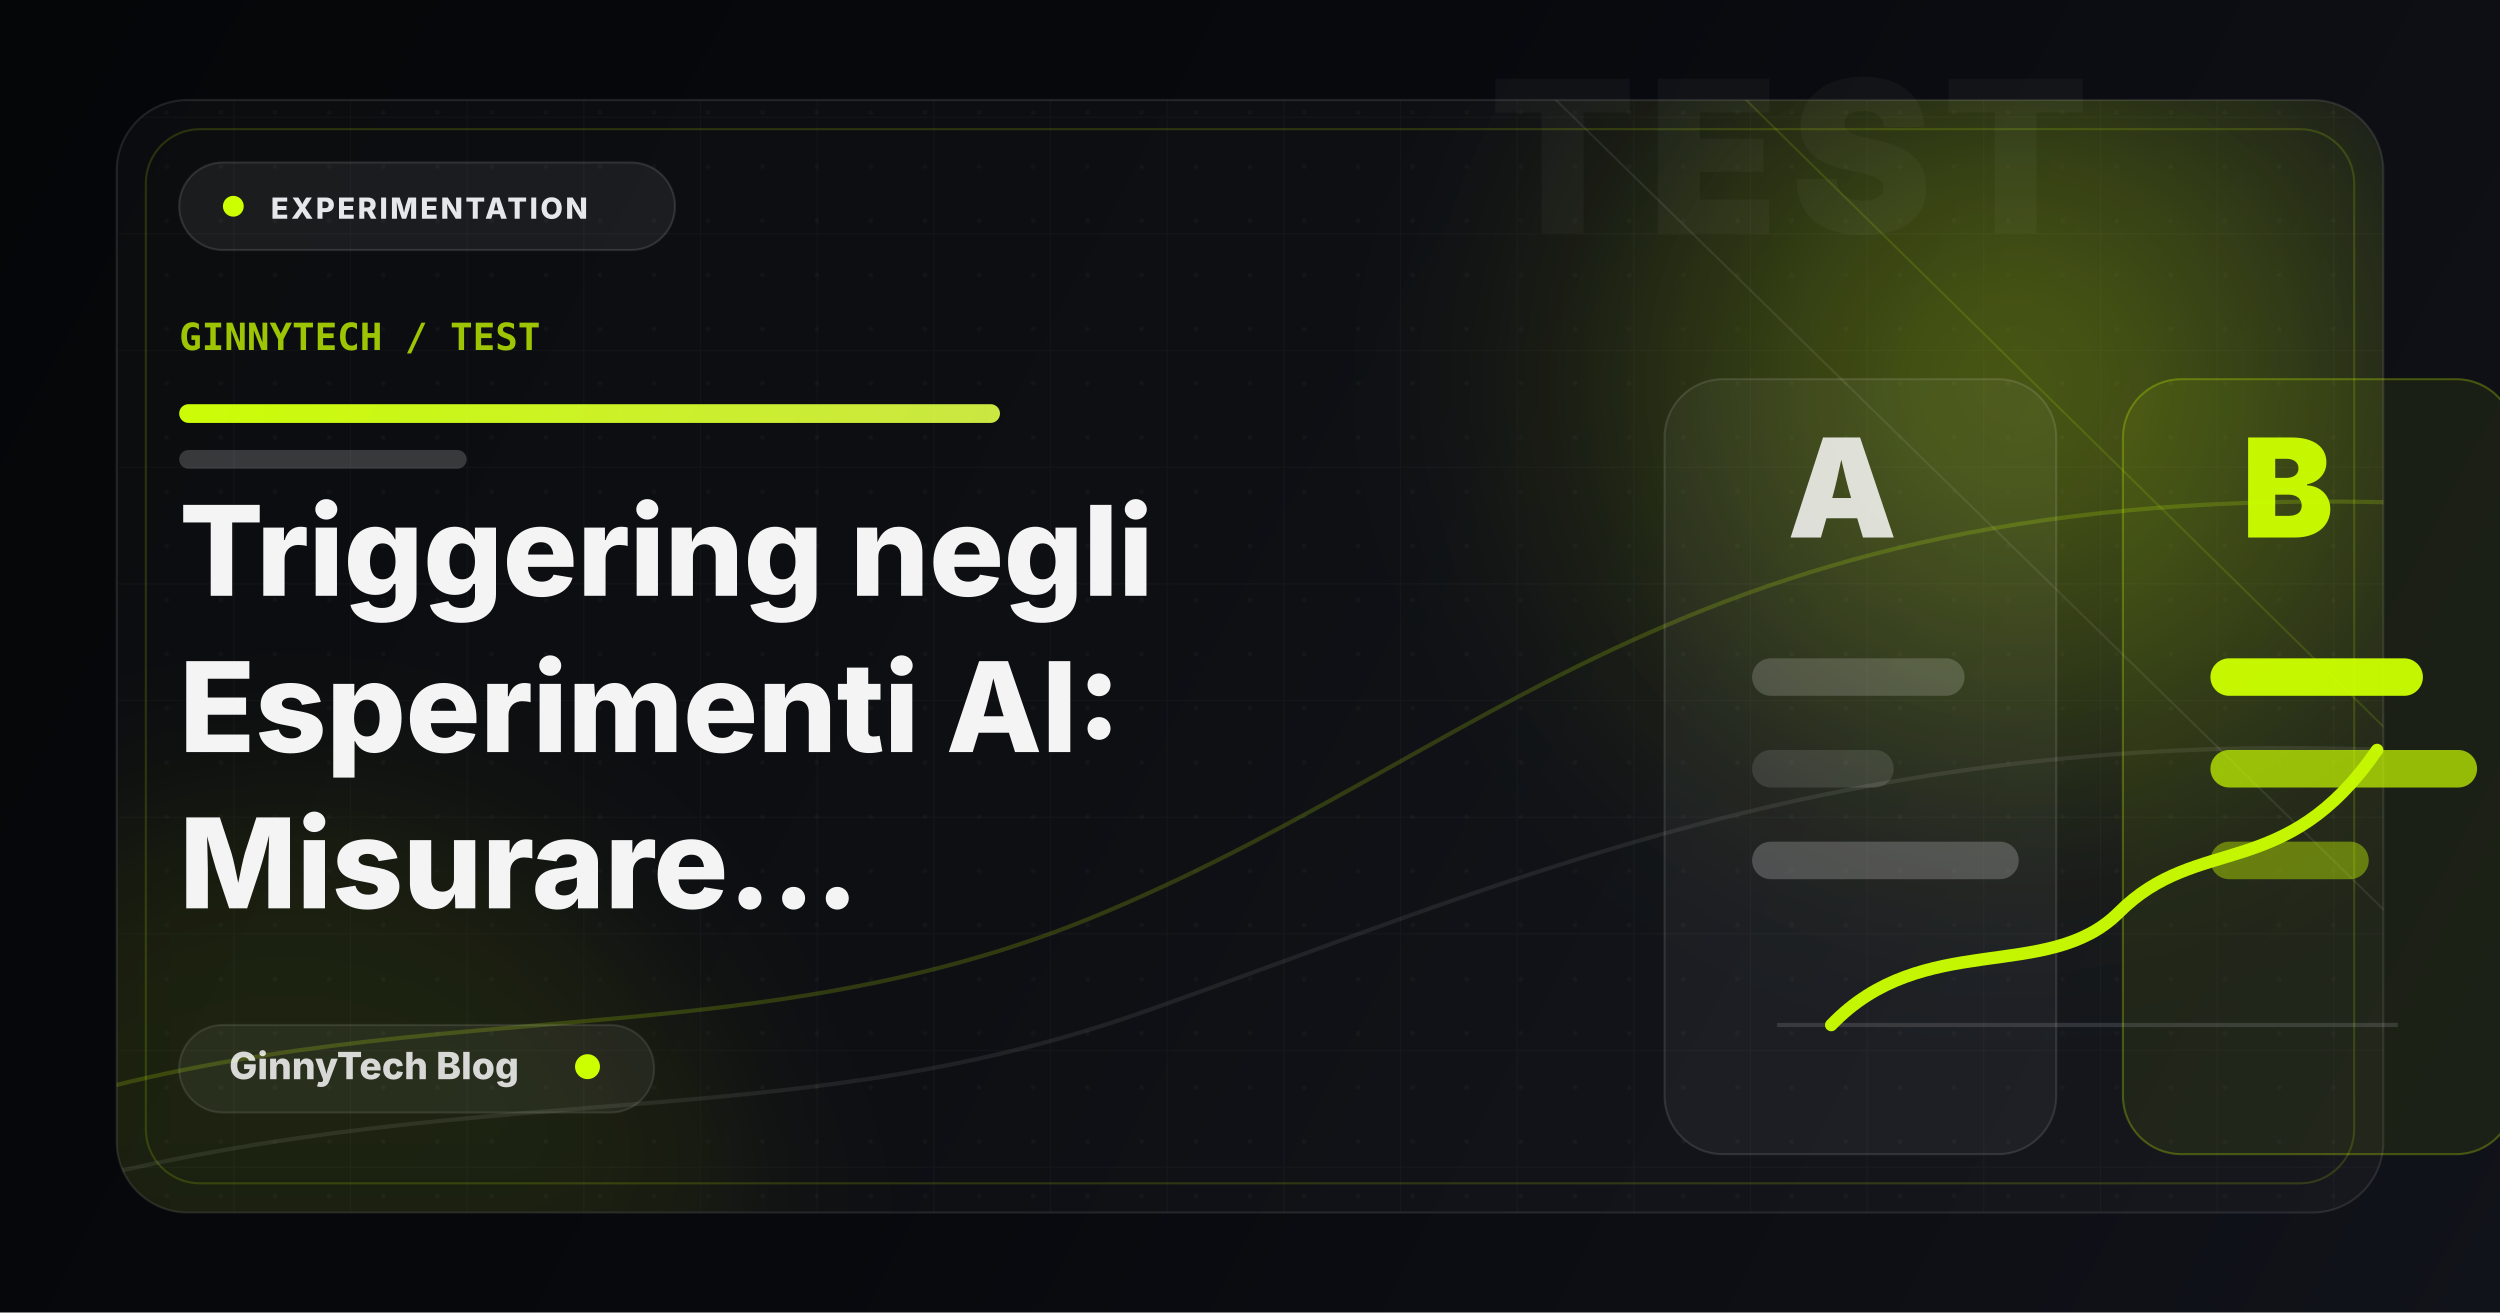
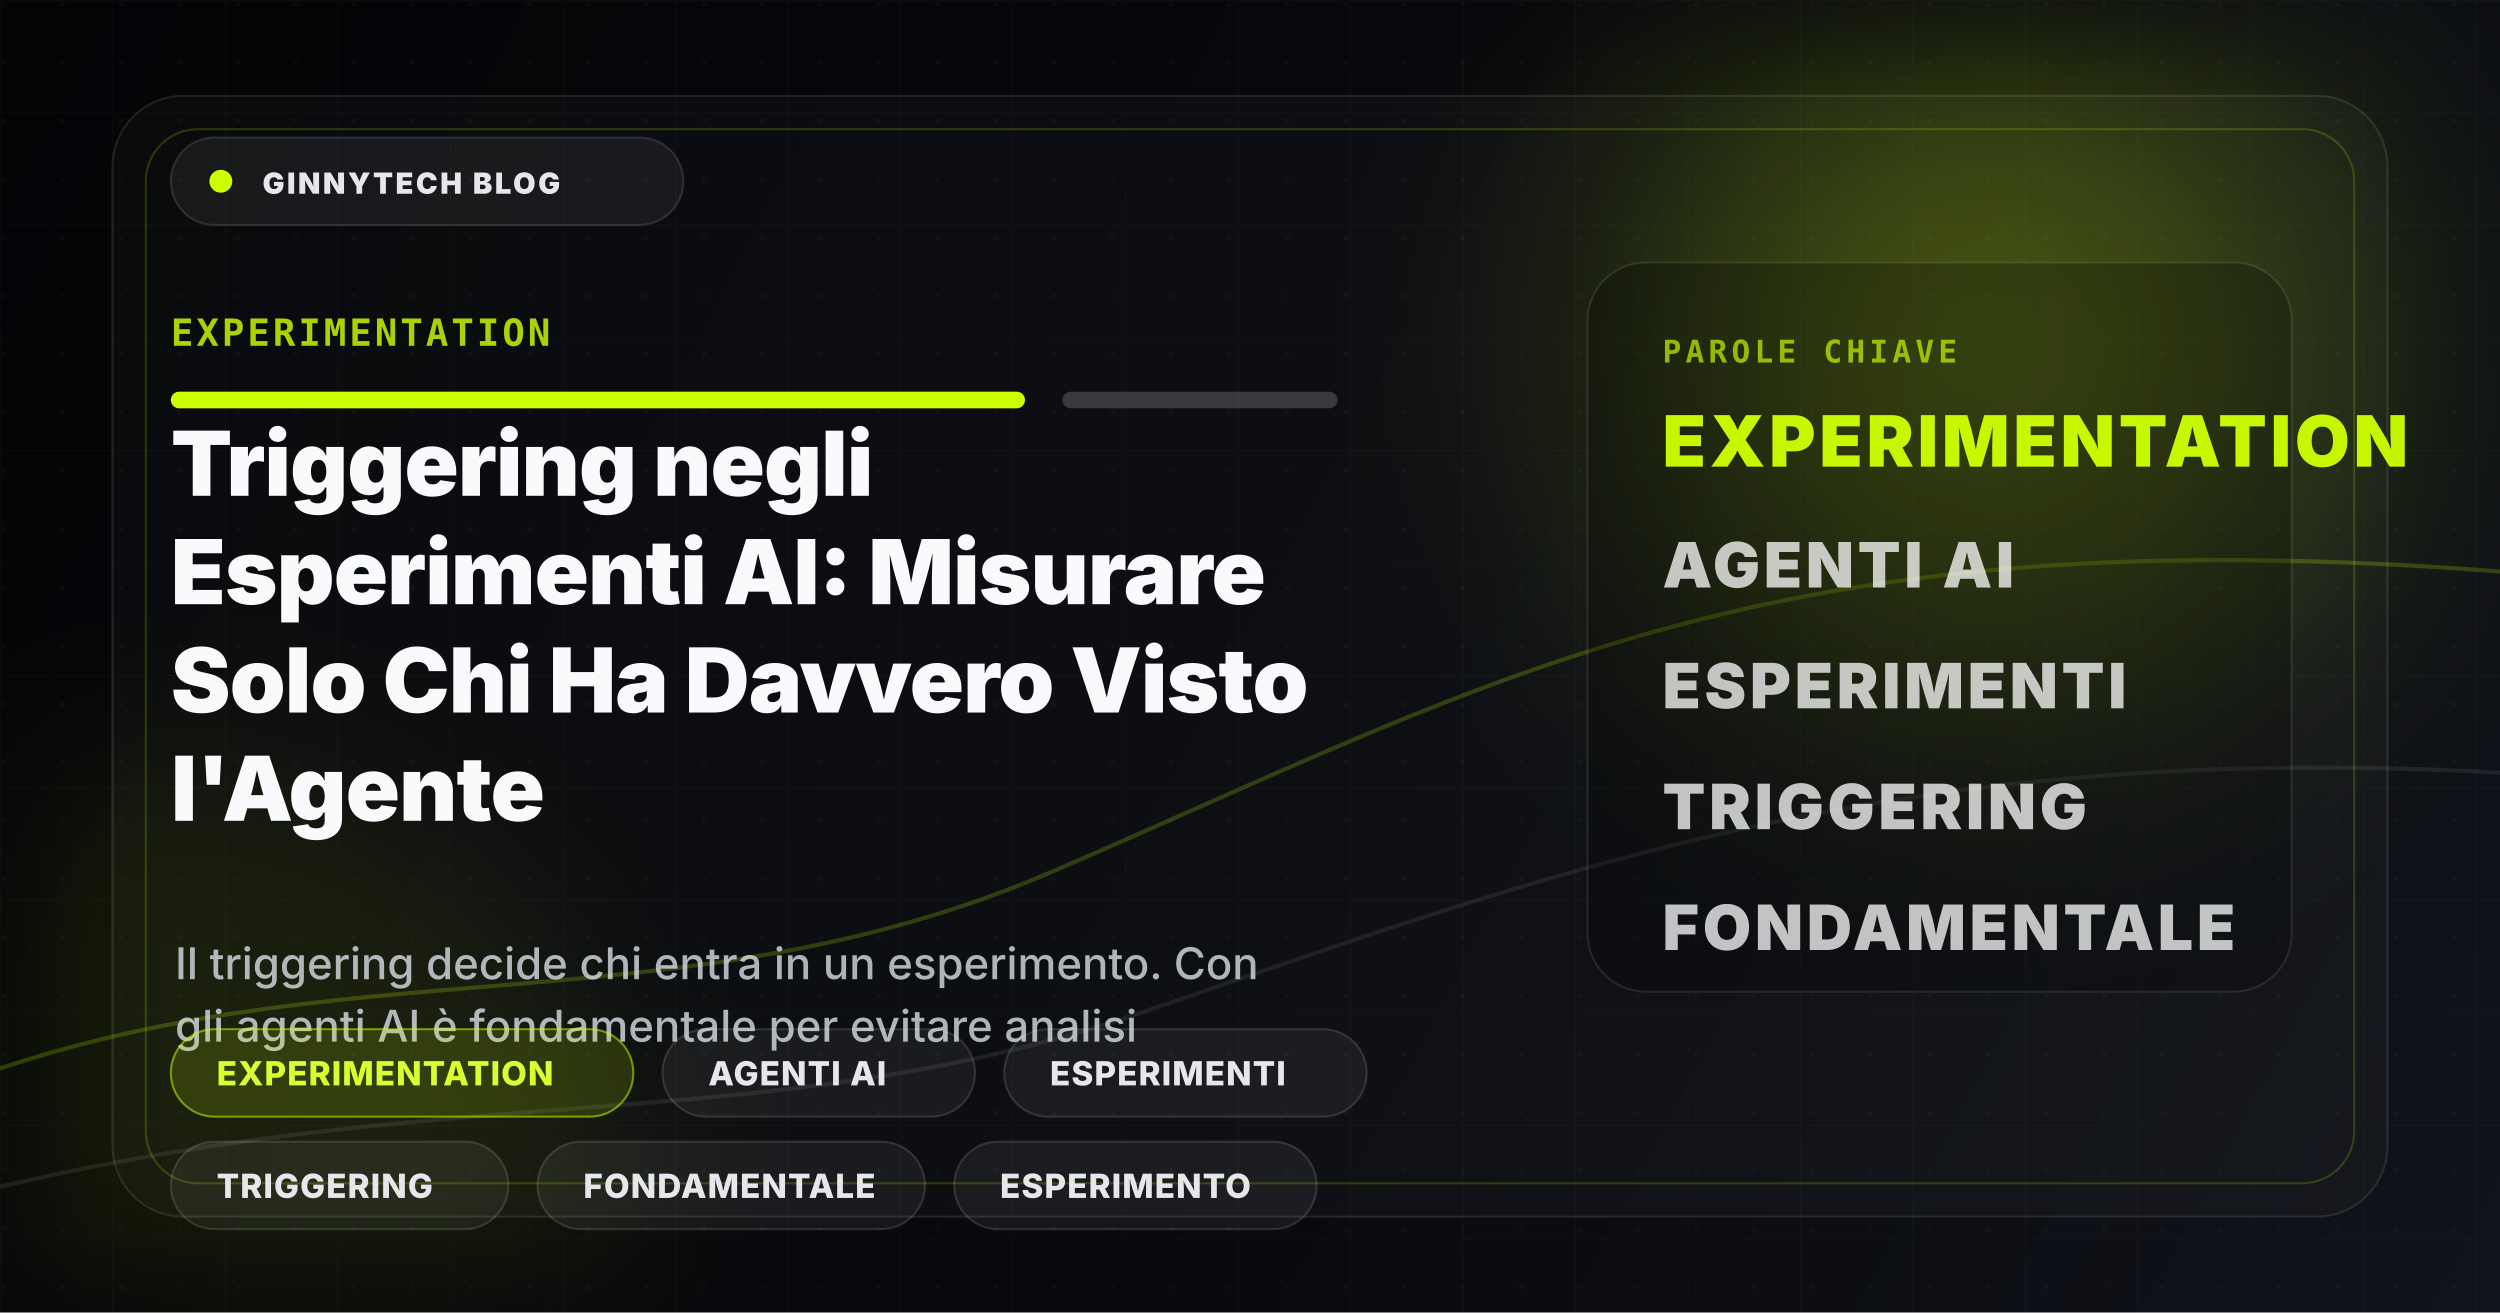
- <svg xmlns="http://www.w3.org/2000/svg" width="1200" height="630" viewBox="0 0 1200 630" fill="none">
+ <svg xmlns="http://www.w3.org/2000/svg" width="1200" height="630" viewBox="0 0 1200 630" fill="none" role="img" aria-label="Copertina articolo GinnyTech: Triggering negli Esperimenti AI: Misurare Solo Chi Ha Davvero Visto l'Agente">
  <defs>
    <linearGradient id="bg" x1="0" y1="0" x2="1200" y2="630" gradientUnits="userSpaceOnUse">
-       <stop offset="0" stop-color="#050608" />
-       <stop offset="0.46" stop-color="#08090d" />
-       <stop offset="1" stop-color="#11131a" />
+       <stop offset="0" stop-color="#030406" />
+       <stop offset="0.55" stop-color="#08090d" />
+       <stop offset="1" stop-color="#10131a" />
    </linearGradient>
-     <linearGradient id="lime" x1="96" y1="100" x2="1060" y2="548" gradientUnits="userSpaceOnUse">
-       <stop offset="0" stop-color="#ccff00" stop-opacity="1" />
-       <stop offset="0.52" stop-color="#e7ff65" stop-opacity="0.86" />
-       <stop offset="1" stop-color="#b3e600" stop-opacity="0.9" />
-     </linearGradient>
-     <radialGradient id="glow" cx="50%" cy="50%" r="50%">
-       <stop offset="0" stop-color="#ccff00" stop-opacity="0.35" />
+     <radialGradient id="limeGlow" cx="50%" cy="50%" r="50%">
+       <stop offset="0" stop-color="#ccff00" stop-opacity="0.34" />
      <stop offset="1" stop-color="#ccff00" stop-opacity="0" />
    </radialGradient>
-     <filter id="softBlur" x="-40%" y="-40%" width="180%" height="180%">
+     <pattern id="grid" width="54" height="54" patternUnits="userSpaceOnUse">
+       <path d="M54 0H0V54" stroke="rgba(255,255,255,0.07)" stroke-width="1" />
+     </pattern>
+     <pattern id="dots" width="28" height="28" patternUnits="userSpaceOnUse">
+       <circle cx="2" cy="2" r="1.1" fill="rgba(255,255,255,0.13)" />
+     </pattern>
+     <filter id="blur" x="-50%" y="-50%" width="200%" height="200%">
      <feGaussianBlur stdDeviation="44" />
    </filter>
-     <pattern id="dots" width="26" height="26" patternUnits="userSpaceOnUse">
-       <circle cx="2" cy="2" r="1.15" fill="rgba(255,255,255,0.12)" />
-     </pattern>
-     <pattern id="grid" width="56" height="56" patternUnits="userSpaceOnUse">
-       <path d="M56 0H0V56" stroke="rgba(255,255,255,0.08)" stroke-width="1" />
-     </pattern>
-     <clipPath id="frameClip">
-       <rect x="56" y="48" width="1088" height="534" rx="34" />
-     </clipPath>
  </defs>
  <rect width="1200" height="630" fill="url(#bg)" />
-   <g clip-path="url(#frameClip)">
-     <rect x="0" y="0" width="1200" height="630" fill="url(#grid)" opacity="0.32" />
-     <rect x="0" y="0" width="1200" height="630" fill="url(#dots)" opacity="0.2" />
-     <circle cx="967" cy="185" r="260" fill="url(#glow)" filter="url(#softBlur)" />
-     <circle cx="138" cy="602" r="210" fill="#ccff00" fill-opacity="0.09" filter="url(#softBlur)" />
-     <path d="M-20 544C180 470 350 514 530 438C730 354 826 218 1208 244" stroke="rgba(204,255,0,0.18)" stroke-width="2" />
-     <path d="M-18 582C212 512 366 550 548 486C736 420 906 338 1210 364" stroke="rgba(255,255,255,0.08)" stroke-width="2" />
-     <path d="M616 -80L1166 458" stroke="rgba(255,255,255,0.08)" stroke-width="1" />
-     <path d="M708 -80L1190 394" stroke="rgba(204,255,0,0.13)" stroke-width="1" />
+   <rect width="1200" height="630" fill="url(#grid)" opacity="0.34" />
+   <rect width="1200" height="630" fill="url(#dots)" opacity="0.18" />
+   <circle cx="955" cy="166" r="258" fill="url(#limeGlow)" filter="url(#blur)" />
+   <circle cx="80" cy="590" r="220" fill="#ccff00" fill-opacity="0.08" filter="url(#blur)" />
+   <path d="M-20 520C160 452 326 496 506 418C724 324 852 244 1220 276" stroke="rgba(204,255,0,0.20)" stroke-width="2" />
+   <path d="M-18 574C214 516 366 548 548 486C742 420 914 352 1218 372" stroke="rgba(255,255,255,0.08)" stroke-width="2" />
+   <rect x="54" y="46" width="1092" height="538" rx="34" fill="rgba(255,255,255,0.024)" stroke="rgba(255,255,255,0.10)" />
+   <rect x="70" y="62" width="1060" height="506" rx="25" stroke="rgba(204,255,0,0.18)" />
+   <g transform="translate(82 94)">
+     <rect x="0" y="-28" width="246" height="42" rx="21" fill="rgba(255,255,255,0.06)" stroke="rgba(255,255,255,0.12)" />
+     <circle cx="24" cy="-7" r="5.5" fill="#ccff00" />
+     <text x="44" y="-1" font-family="Montserrat, Inter, Arial, sans-serif" font-size="14" font-weight="850" letter-spacing="1.2" fill="#e5e7eb">GINNYTECH BLOG</text>
  </g>
-   <rect x="56" y="48" width="1088" height="534" rx="34" fill="rgba(255,255,255,0.025)" stroke="rgba(255,255,255,0.10)" />
-   <rect x="70" y="62" width="1060" height="506" rx="26" stroke="rgba(204,255,0,0.16)" stroke-width="1" />
-   <rect x="86" y="78" width="238" height="42" rx="21" fill="rgba(255,255,255,0.065)" stroke="rgba(255,255,255,0.12)" />
-   <circle cx="112" cy="99" r="5" fill="#ccff00" />
-   <text x="130" y="105" font-family="Montserrat, Inter, Arial, sans-serif" font-size="14" font-weight="800" letter-spacing="1.2" fill="#e5e7eb">EXPERIMENTATION</text>
-   <text x="86" y="168" font-family="JetBrains Mono, Consolas, monospace" font-size="18" font-weight="700" fill="rgba(204,255,0,0.76)">GINNYTECH / TEST</text>
-   <rect x="86" y="194" width="394" height="9" rx="4.5" fill="url(#lime)" />
-   <rect x="86" y="216" width="138" height="9" rx="4.5" fill="rgba(255,255,255,0.18)" />
-   <text x="715" y="112" font-family="Montserrat, Inter, Arial, sans-serif" font-size="102" font-weight="900" letter-spacing="6" fill="rgba(255,255,255,0.035)">TEST</text>
-   <g transform="translate(767 142)" opacity="0.96">
-     <rect x="32" y="40" width="188" height="372" rx="28" fill="rgba(255,255,255,0.045)" stroke="rgba(255,255,255,0.12)" />
-     <rect x="252" y="40" width="188" height="372" rx="28" fill="rgba(204,255,0,0.07)" stroke="rgba(204,255,0,0.28)" />
-     <text x="91" y="116" font-family="Montserrat, Inter, Arial, sans-serif" font-size="66" font-weight="900" fill="rgba(255,255,255,0.86)">A</text>
-     <text x="309" y="116" font-family="Montserrat, Inter, Arial, sans-serif" font-size="66" font-weight="900" fill="#ccff00">B</text>
-     <rect x="74" y="174" width="102" height="18" rx="9" fill="rgba(255,255,255,0.18)" />
-     <rect x="74" y="218" width="68" height="18" rx="9" fill="rgba(255,255,255,0.12)" />
-     <rect x="74" y="262" width="128" height="18" rx="9" fill="rgba(255,255,255,0.22)" />
-     <rect x="294" y="174" width="102" height="18" rx="9" fill="#ccff00" />
-     <rect x="294" y="218" width="128" height="18" rx="9" fill="rgba(204,255,0,0.72)" />
-     <rect x="294" y="262" width="76" height="18" rx="9" fill="rgba(204,255,0,0.42)" />
-     <path d="M86 350H384" stroke="rgba(255,255,255,0.13)" stroke-width="2" />
-     <path d="M112 350C156 304 216 330 250 296C288 258 330 282 374 218" stroke="#ccff00" stroke-width="6" stroke-linecap="round" fill="none" />
+   <text x="82" y="166" font-family="JetBrains Mono, Consolas, monospace" font-size="18" font-weight="800" letter-spacing="1.4" fill="rgba(204,255,0,0.82)">EXPERIMENTATION</text>
+   <rect x="82" y="188" width="410" height="8" rx="4" fill="#ccff00" />
+   <rect x="510" y="188" width="132" height="8" rx="4" fill="rgba(255,255,255,0.18)" />
+   <text x="82" y="238" font-family="Montserrat, Inter, Arial, sans-serif" font-size="43" font-weight="850" letter-spacing="-0.4" fill="#f8fafc">Triggering negli</text>
+   <text x="82" y="290" font-family="Montserrat, Inter, Arial, sans-serif" font-size="43" font-weight="850" letter-spacing="-0.4" fill="#f8fafc">Esperimenti AI: Misurare</text>
+   <text x="82" y="342" font-family="Montserrat, Inter, Arial, sans-serif" font-size="43" font-weight="850" letter-spacing="-0.4" fill="#f8fafc">Solo Chi Ha Davvero Visto</text>
+   <text x="82" y="394" font-family="Montserrat, Inter, Arial, sans-serif" font-size="43" font-weight="850" letter-spacing="-0.4" fill="#f8fafc">l'Agente</text>
+   <text x="84" y="470" font-family="Inter, Arial, sans-serif" font-size="21" font-weight="500" fill="rgba(226,232,240,0.76)">Il triggering decide chi entra in un esperimento. Con</text>
+   <text x="84" y="500" font-family="Inter, Arial, sans-serif" font-size="21" font-weight="500" fill="rgba(226,232,240,0.76)">gli agenti AI è fondamentale per evitare analisi</text>
+   <g opacity="0.96">
+     <rect x="762" y="126" width="338" height="350" rx="28" fill="rgba(0,0,0,0.24)" stroke="rgba(255,255,255,0.10)" />
+     <text x="798" y="174" font-family="JetBrains Mono, Consolas, monospace" font-size="15" font-weight="800" letter-spacing="2" fill="rgba(204,255,0,0.70)">PAROLE CHIAVE</text>
+     <text x="798" y="224" font-family="Montserrat, Inter, Arial, sans-serif" font-size="34" font-weight="900" letter-spacing="1.8" fill="#ccff00">EXPERIMENTATION</text>
+     <text x="798" y="282" font-family="Montserrat, Inter, Arial, sans-serif" font-size="30" font-weight="900" letter-spacing="1.8" fill="rgba(255,255,255,0.78)">AGENTI AI</text>
+     <text x="798" y="340" font-family="Montserrat, Inter, Arial, sans-serif" font-size="30" font-weight="900" letter-spacing="1.8" fill="rgba(255,255,255,0.78)">ESPERIMENTI</text>
+     <text x="798" y="398" font-family="Montserrat, Inter, Arial, sans-serif" font-size="30" font-weight="900" letter-spacing="1.8" fill="rgba(255,255,255,0.78)">TRIGGERING</text>
+     <text x="798" y="456" font-family="Montserrat, Inter, Arial, sans-serif" font-size="30" font-weight="900" letter-spacing="1.8" fill="rgba(255,255,255,0.78)">FONDAMENTALE</text>
  </g>
-   <text x="86" y="286" font-family="Montserrat, Inter, Arial, sans-serif" font-size="60" font-weight="800" letter-spacing="-0.2" fill="#f4f4f5">Triggering negli</text>
-   <text x="86" y="361" font-family="Montserrat, Inter, Arial, sans-serif" font-size="60" font-weight="800" letter-spacing="-0.2" fill="#f4f4f5">Esperimenti AI:</text>
-   <text x="86" y="436" font-family="Montserrat, Inter, Arial, sans-serif" font-size="60" font-weight="800" letter-spacing="-0.2" fill="#f4f4f5">Misurare...</text>
-   <g transform="translate(86 520)">
-     <rect x="0" y="-28" width="228" height="42" rx="21" fill="rgba(255,255,255,0.055)" stroke="rgba(255,255,255,0.10)" />
-     <text x="24" y="-2" font-family="Montserrat, Inter, Arial, sans-serif" font-size="18" font-weight="800" fill="rgba(255,255,255,0.82)">GinnyTech Blog</text>
-     <circle cx="196" cy="-8" r="6" fill="#ccff00" />
+   <g transform="translate(82 526)">
+     <rect x="0" y="-32" width="222" height="42" rx="21" fill="rgba(204,255,0,0.14)" stroke="rgba(204,255,0,0.52)" />
+     <text x="22" y="-5" font-family="Montserrat, Inter, Arial, sans-serif" font-size="16" font-weight="800" letter-spacing="0.5" fill="#d9ff33">EXPERIMENTATION</text>
+   </g>
+   <g transform="translate(318 526)">
+     <rect x="0" y="-32" width="150" height="42" rx="21" fill="rgba(255,255,255,0.055)" stroke="rgba(255,255,255,0.13)" />
+     <text x="22" y="-5" font-family="Montserrat, Inter, Arial, sans-serif" font-size="16" font-weight="800" letter-spacing="0.5" fill="#e5e7eb">AGENTI AI</text>
+   </g>
+   <g transform="translate(482 526)">
+     <rect x="0" y="-32" width="174" height="42" rx="21" fill="rgba(255,255,255,0.055)" stroke="rgba(255,255,255,0.13)" />
+     <text x="22" y="-5" font-family="Montserrat, Inter, Arial, sans-serif" font-size="16" font-weight="800" letter-spacing="0.5" fill="#e5e7eb">ESPERIMENTI</text>
+   </g>
+   <g transform="translate(82 580)">
+     <rect x="0" y="-32" width="162" height="42" rx="21" fill="rgba(255,255,255,0.055)" stroke="rgba(255,255,255,0.13)" />
+     <text x="22" y="-5" font-family="Montserrat, Inter, Arial, sans-serif" font-size="16" font-weight="800" letter-spacing="0.5" fill="#e5e7eb">TRIGGERING</text>
+   </g>
+   <g transform="translate(258 580)">
+     <rect x="0" y="-32" width="186" height="42" rx="21" fill="rgba(255,255,255,0.055)" stroke="rgba(255,255,255,0.13)" />
+     <text x="22" y="-5" font-family="Montserrat, Inter, Arial, sans-serif" font-size="16" font-weight="800" letter-spacing="0.5" fill="#e5e7eb">FONDAMENTALE</text>
+   </g>
+   <g transform="translate(458 580)">
+     <rect x="0" y="-32" width="174" height="42" rx="21" fill="rgba(255,255,255,0.055)" stroke="rgba(255,255,255,0.13)" />
+     <text x="22" y="-5" font-family="Montserrat, Inter, Arial, sans-serif" font-size="16" font-weight="800" letter-spacing="0.5" fill="#e5e7eb">ESPERIMENTO</text>
  </g>
</svg>
